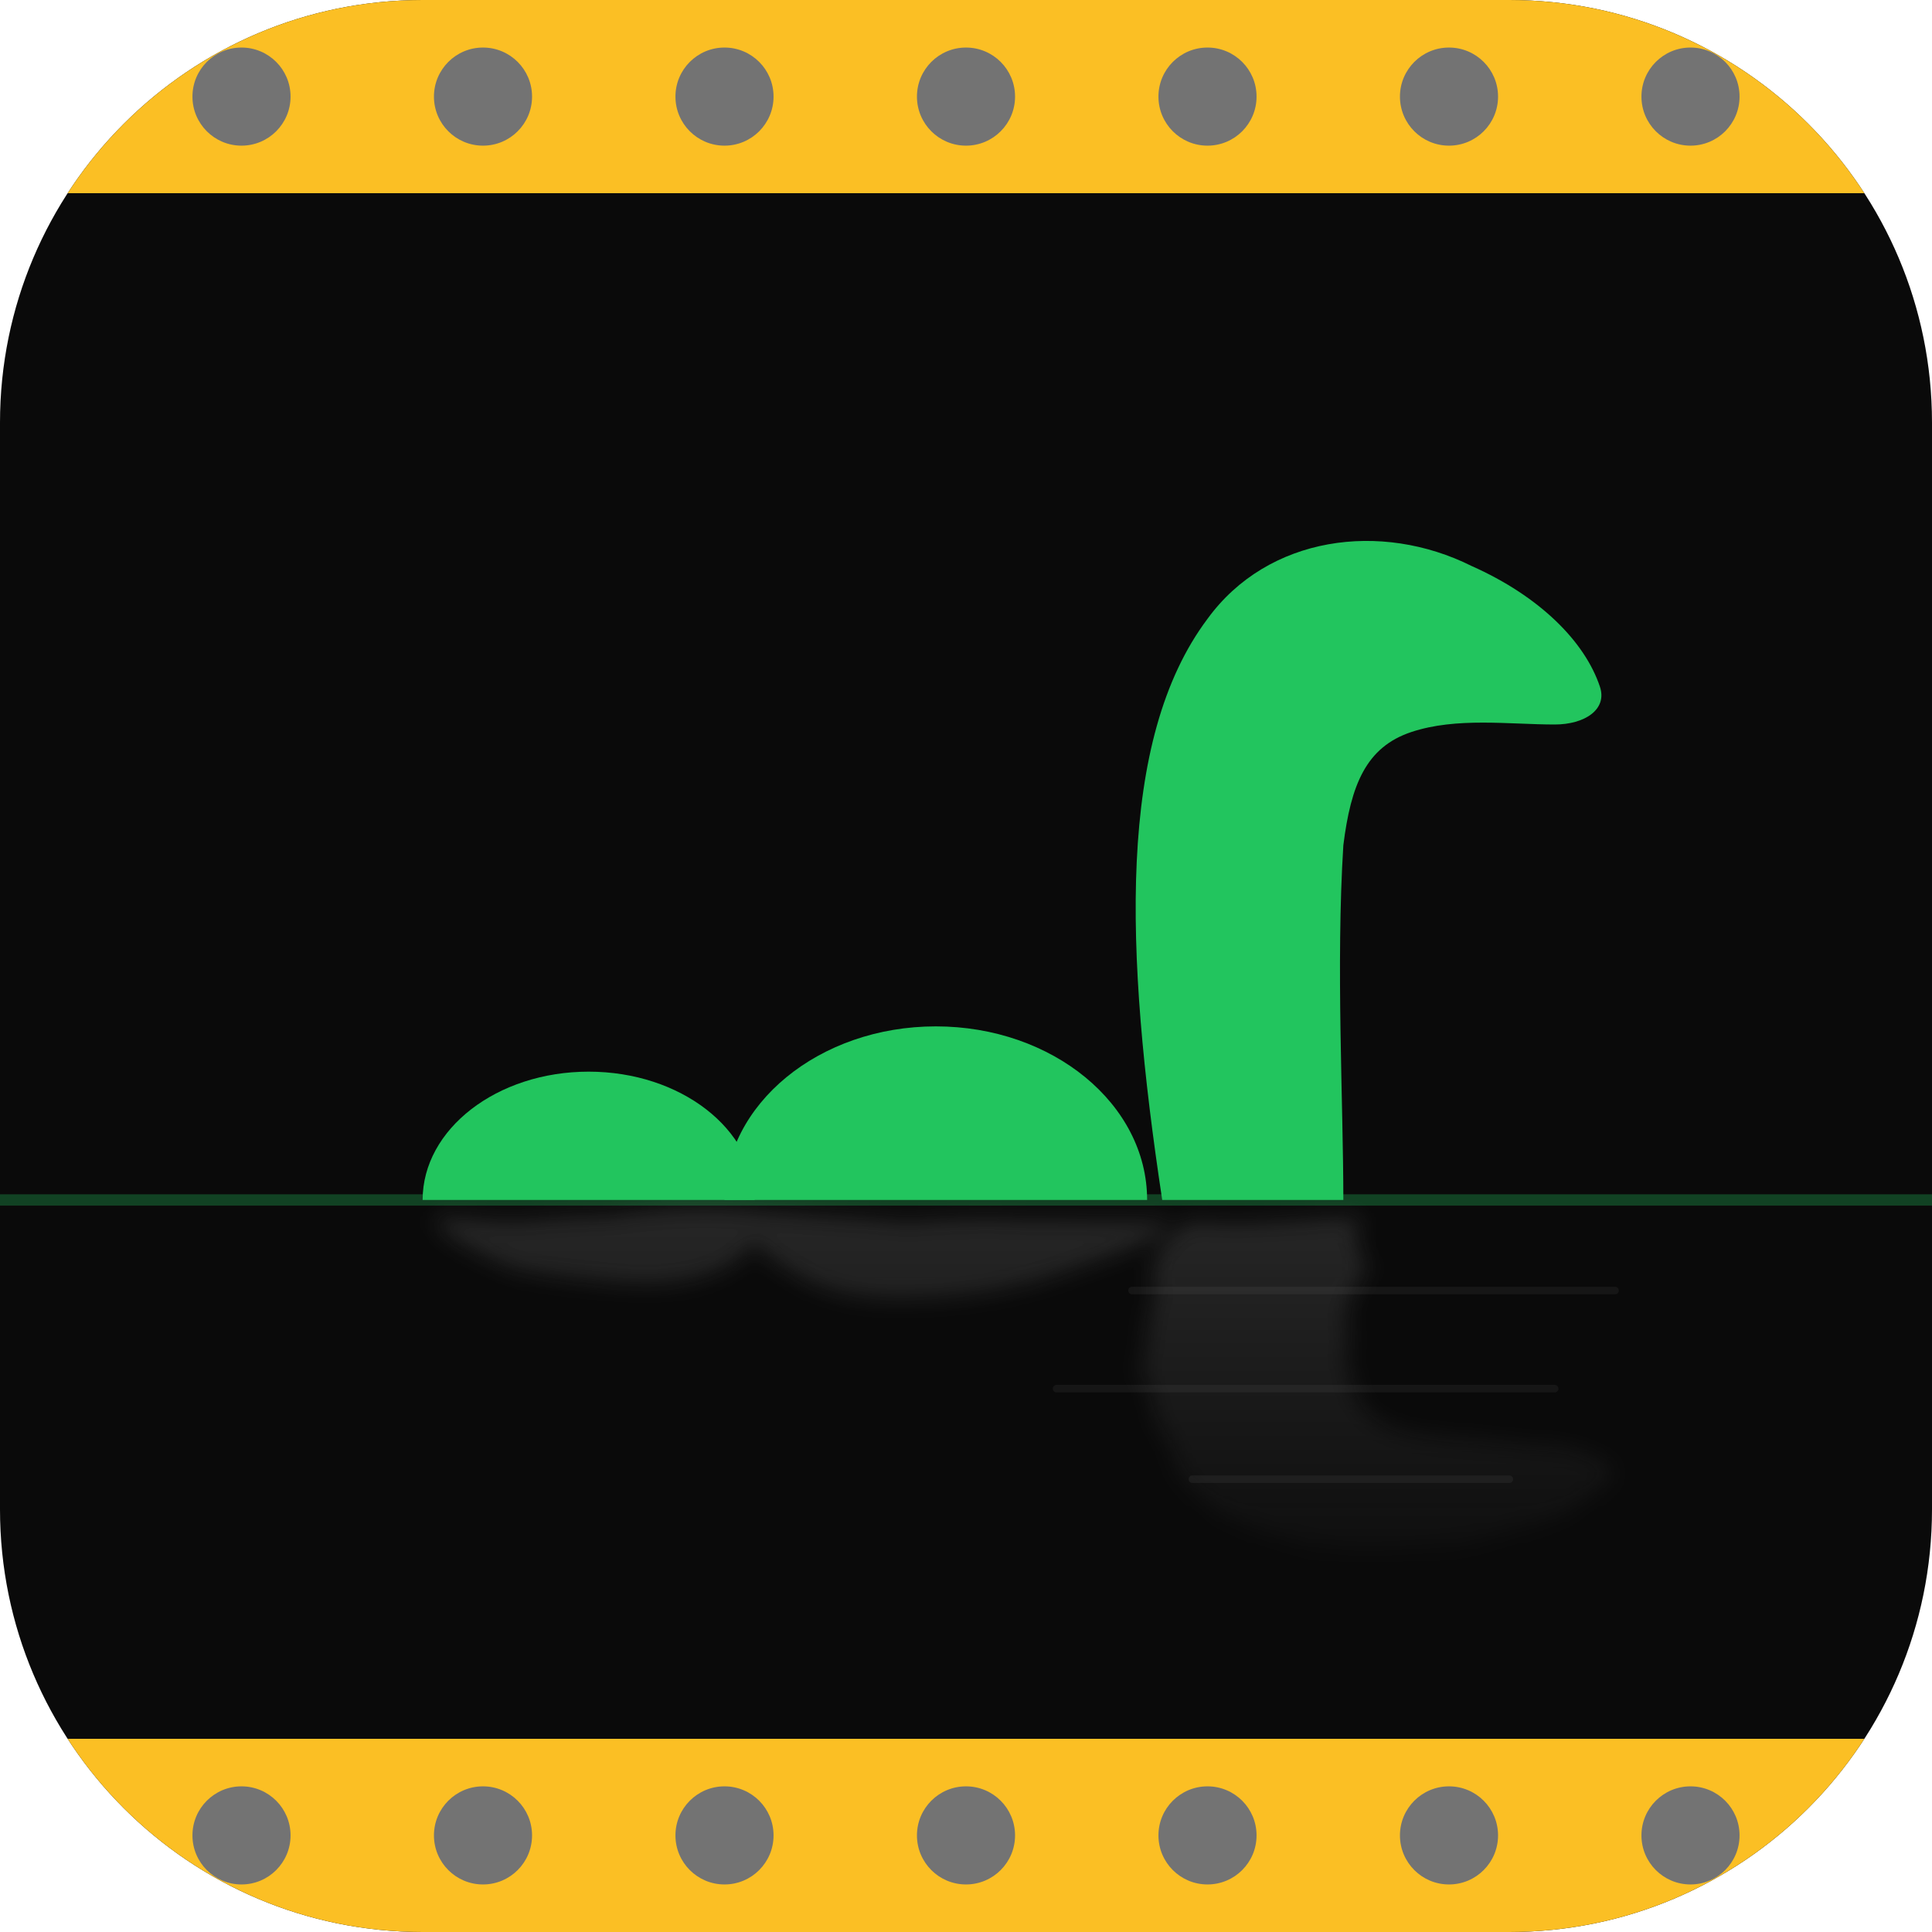
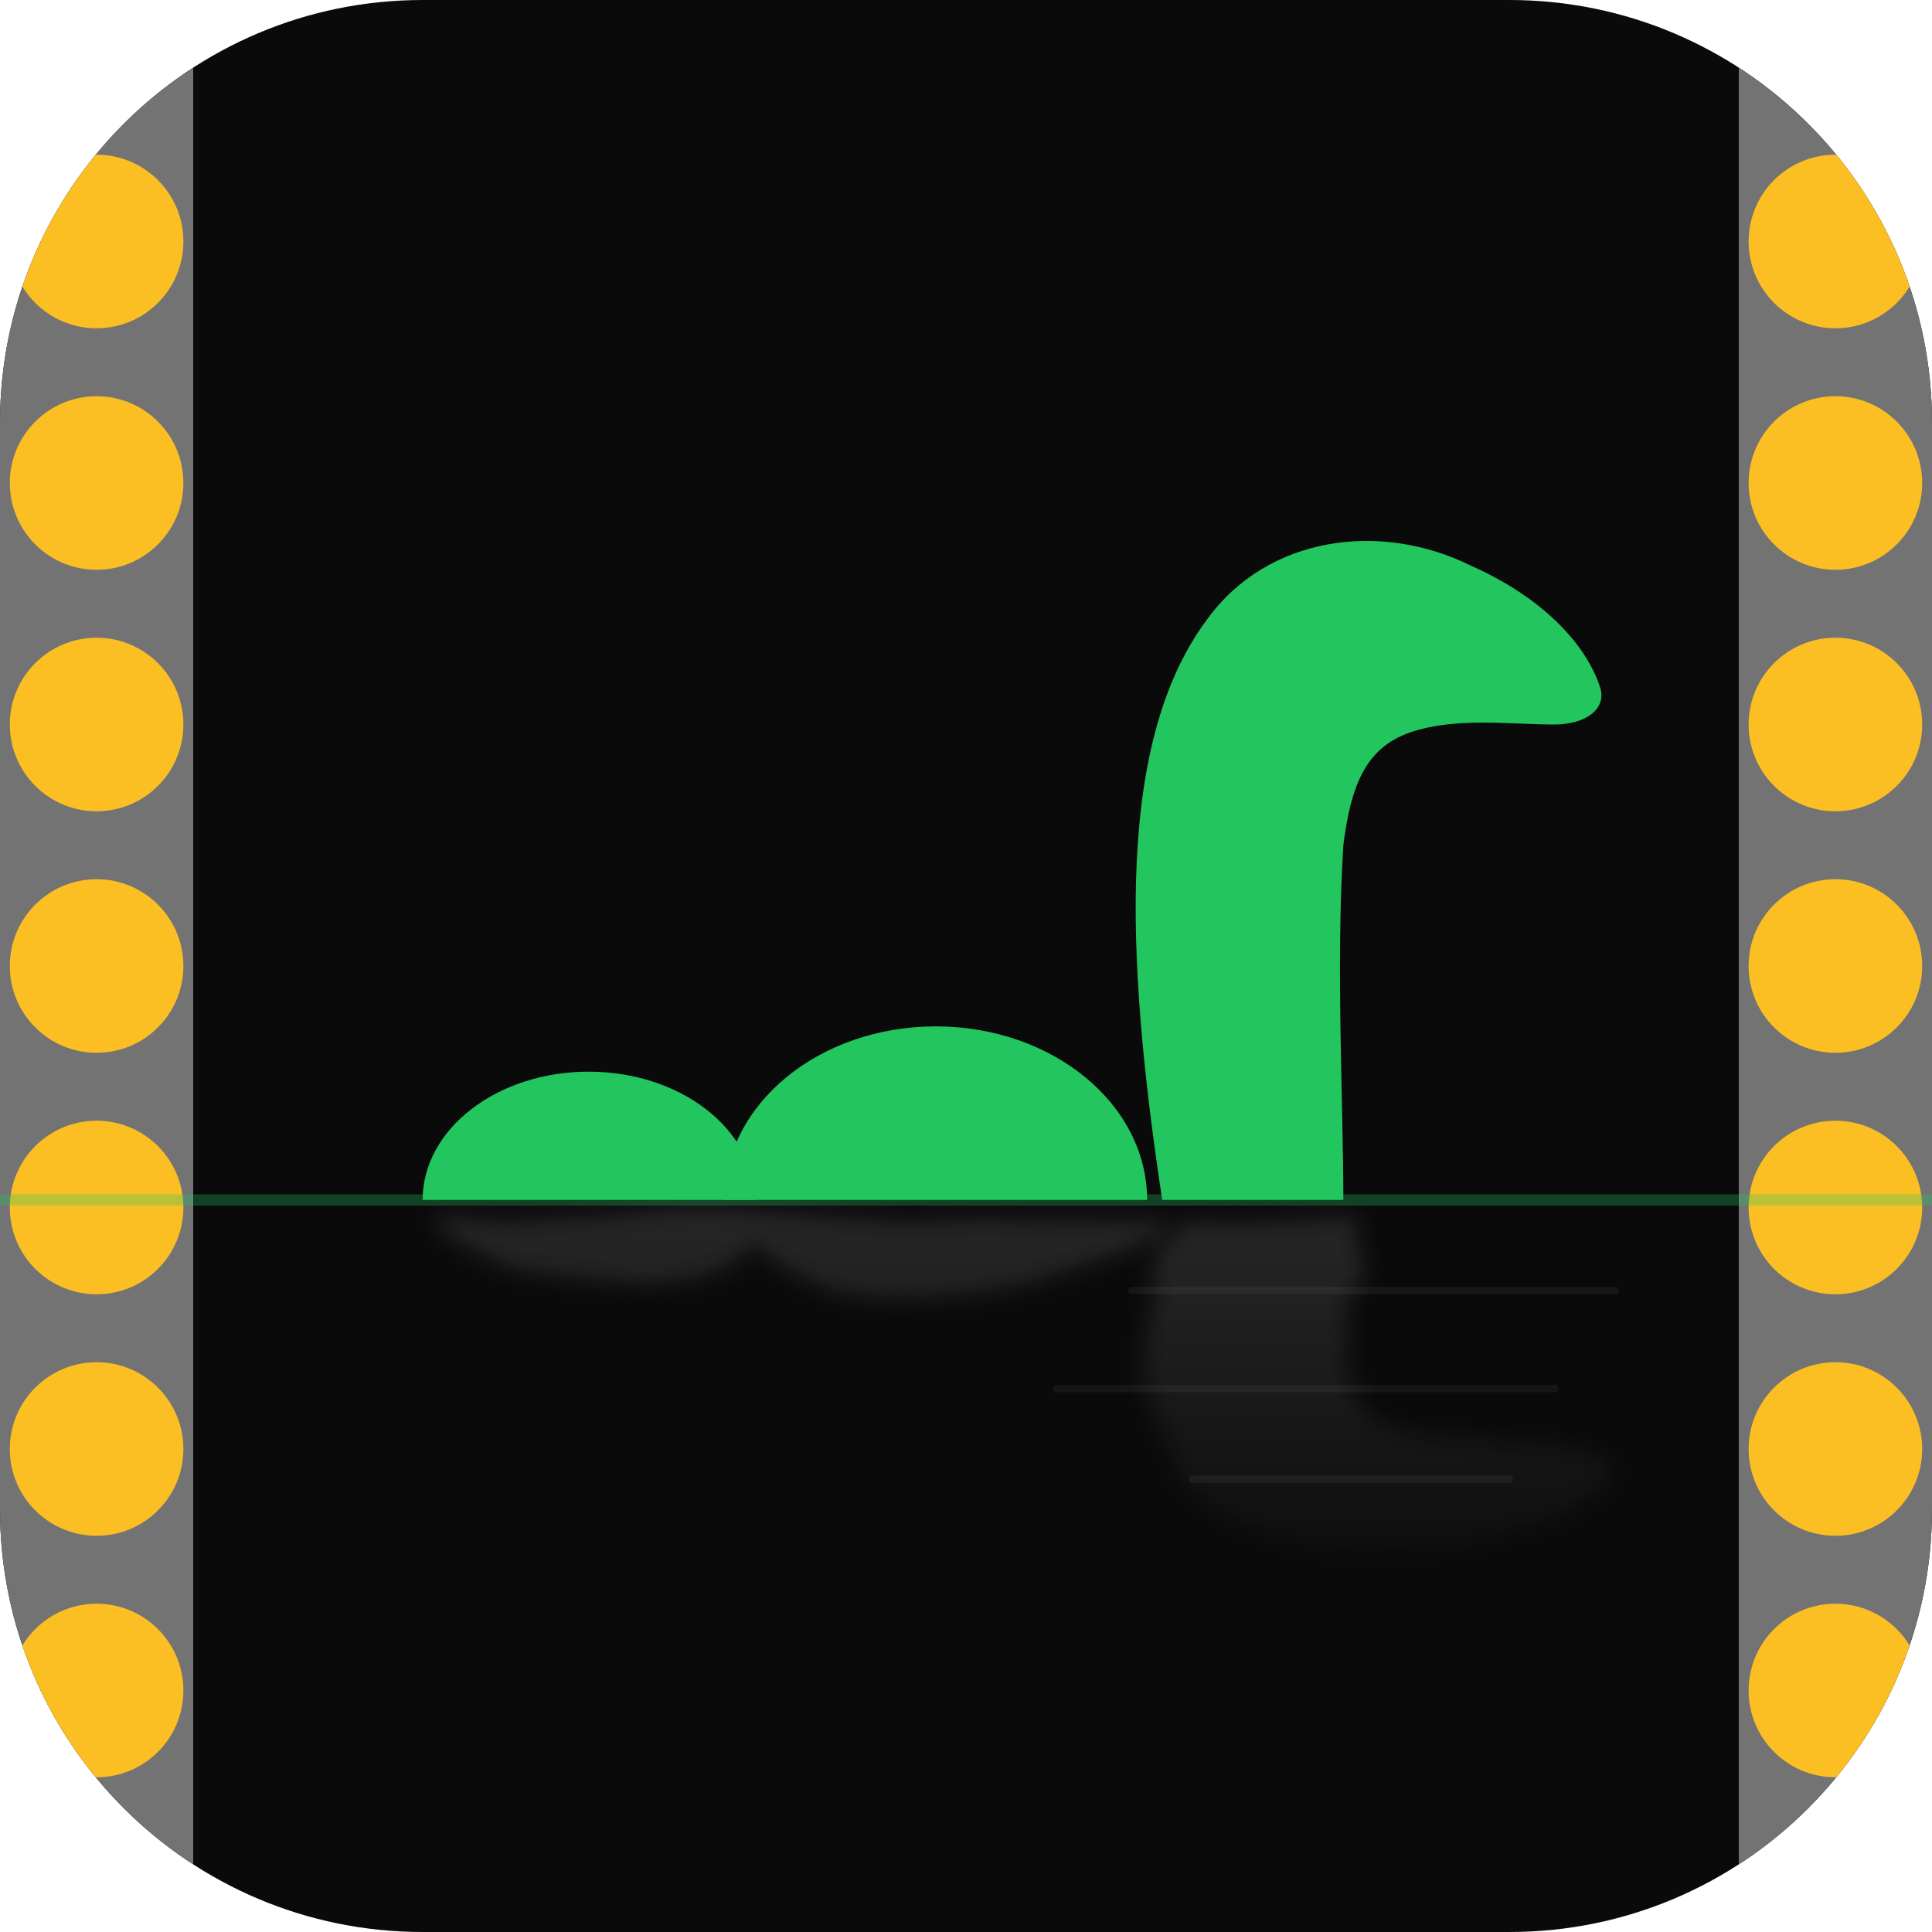
<svg xmlns="http://www.w3.org/2000/svg" viewBox="0 0 256 256">
  <defs>
    <clipPath id="sq11">
      <rect width="256" height="256" rx="56" ry="56" />
    </clipPath>
    <g id="nessie">
      <path d="M 56 159 A 22 17 0 0 1 100 159 Z" />
      <path d="M 96 159 A 28 23 0 0 1 152 159 Z" />
      <path d="M 154 159                C 149 126 148 98 160 82                C 168 71 183 69 195 75                C 204 79 210 85 212 91                C 213 94 210 96 206 96                C 200 96 193 95 187 97                C 181 99 179 104 178 112                C 177 128 178 146 178 159 Z" />
    </g>
    <filter id="ripple" x="-25%" y="-25%" width="150%" height="160%">
      <feTurbulence type="turbulence" baseFrequency="0.015 0.05" numOctaves="2" seed="7" result="noise" />
      <feDisplacementMap in="SourceGraphic" in2="noise" scale="7" xChannelSelector="R" yChannelSelector="G" result="disp" />
      <feGaussianBlur in="disp" stdDeviation="1.4" />
    </filter>
    <linearGradient id="fade11" x1="0" y1="159" x2="0" y2="214" gradientUnits="userSpaceOnUse">
      <stop offset="0" stop-color="#fff" stop-opacity="0.95" />
      <stop offset="1" stop-color="#fff" stop-opacity="0" />
    </linearGradient>
    <mask id="fademask11">
      <rect width="256" height="256" fill="url(#fade11)" />
    </mask>
  </defs>
  <rect width="256" height="256" rx="56" ry="56" fill="#0a0a0a" />
  <g clip-path="url(#sq11)">
-     <rect x="0" y="0" width="256" height="25.6" fill="#fbbf24" />
-     <rect x="0" y="230.4" width="256" height="25.6" fill="#fbbf24" />
-     <g fill="#737373">
-       <circle cx="32" cy="12.8" r="6.5" />
-       <circle cx="64" cy="12.8" r="6.5" />
-       <circle cx="96" cy="12.8" r="6.5" />
-       <circle cx="128" cy="12.8" r="6.5" />
-       <circle cx="160" cy="12.8" r="6.5" />
-       <circle cx="192" cy="12.8" r="6.5" />
-       <circle cx="224" cy="12.8" r="6.5" />
-       <circle cx="32" cy="243.2" r="6.5" />
-       <circle cx="64" cy="243.2" r="6.5" />
-       <circle cx="96" cy="243.2" r="6.5" />
-       <circle cx="128" cy="243.2" r="6.5" />
-       <circle cx="160" cy="243.2" r="6.5" />
-       <circle cx="192" cy="243.2" r="6.5" />
-       <circle cx="224" cy="243.2" r="6.5" />
+     <rect x="0" y="0" width="25.6" height="256" fill="#737373" />
+     <rect x="230.4" y="0" width="25.6" height="256" fill="#737373" />
+     <g fill="#fbbf24">
+       <circle cx="12.8" cy="32" r="11.5" />
+       <circle cx="12.8" cy="64" r="11.5" />
+       <circle cx="12.8" cy="96" r="11.5" />
+       <circle cx="12.8" cy="128" r="11.5" />
+       <circle cx="12.8" cy="160" r="11.5" />
+       <circle cx="12.8" cy="192" r="11.5" />
+       <circle cx="12.8" cy="224" r="11.5" />
+       <circle cx="243.2" cy="32" r="11.5" />
+       <circle cx="243.2" cy="64" r="11.5" />
+       <circle cx="243.2" cy="96" r="11.5" />
+       <circle cx="243.2" cy="128" r="11.5" />
+       <circle cx="243.2" cy="160" r="11.5" />
+       <circle cx="243.2" cy="192" r="11.5" />
+       <circle cx="243.2" cy="224" r="11.5" />
    </g>
    <line x1="0" y1="159" x2="256" y2="159" stroke="#22c55e" stroke-width="1.5" opacity="0.3" />
    <g mask="url(#fademask11)" filter="url(#ripple)">
      <use href="#nessie" fill="#a3a3a3" opacity="0.2" transform="matrix(1 0 0 -0.5 0 238.5)" />
    </g>
    <g stroke="#a3a3a3" stroke-width="1" opacity="0.08" stroke-linecap="round">
      <line x1="150" y1="171" x2="214" y2="171" />
      <line x1="140" y1="184" x2="206" y2="184" />
      <line x1="158" y1="196" x2="200" y2="196" />
    </g>
    <use href="#nessie" fill="#22c55e" />
  </g>
</svg>
